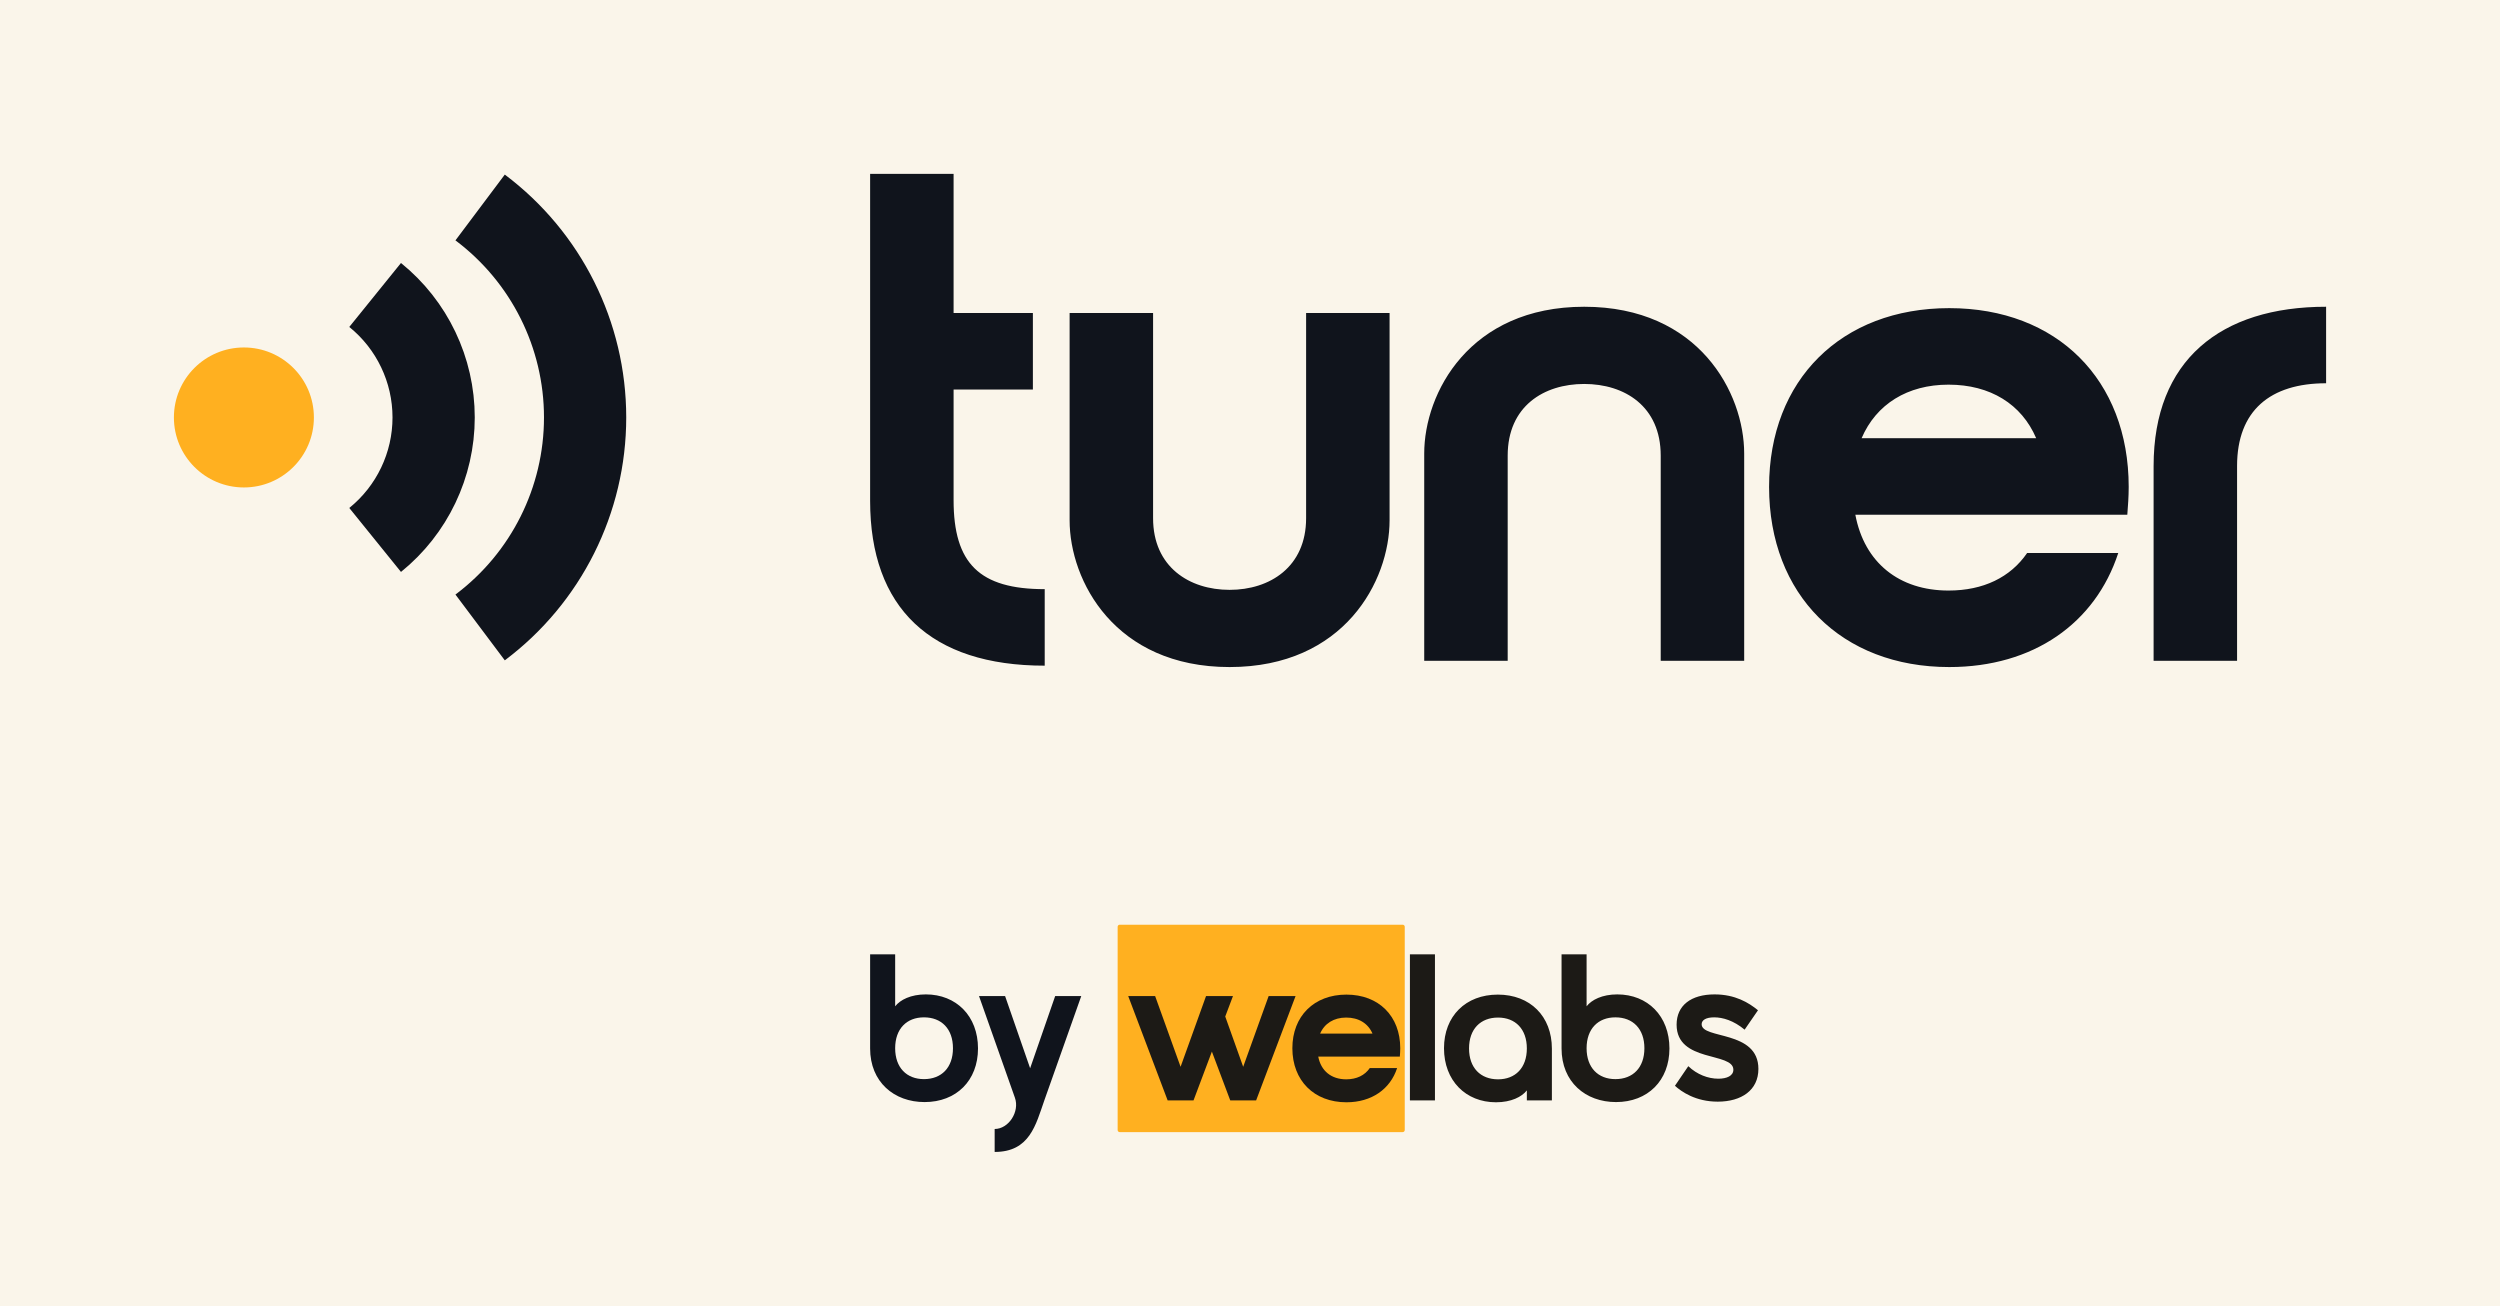
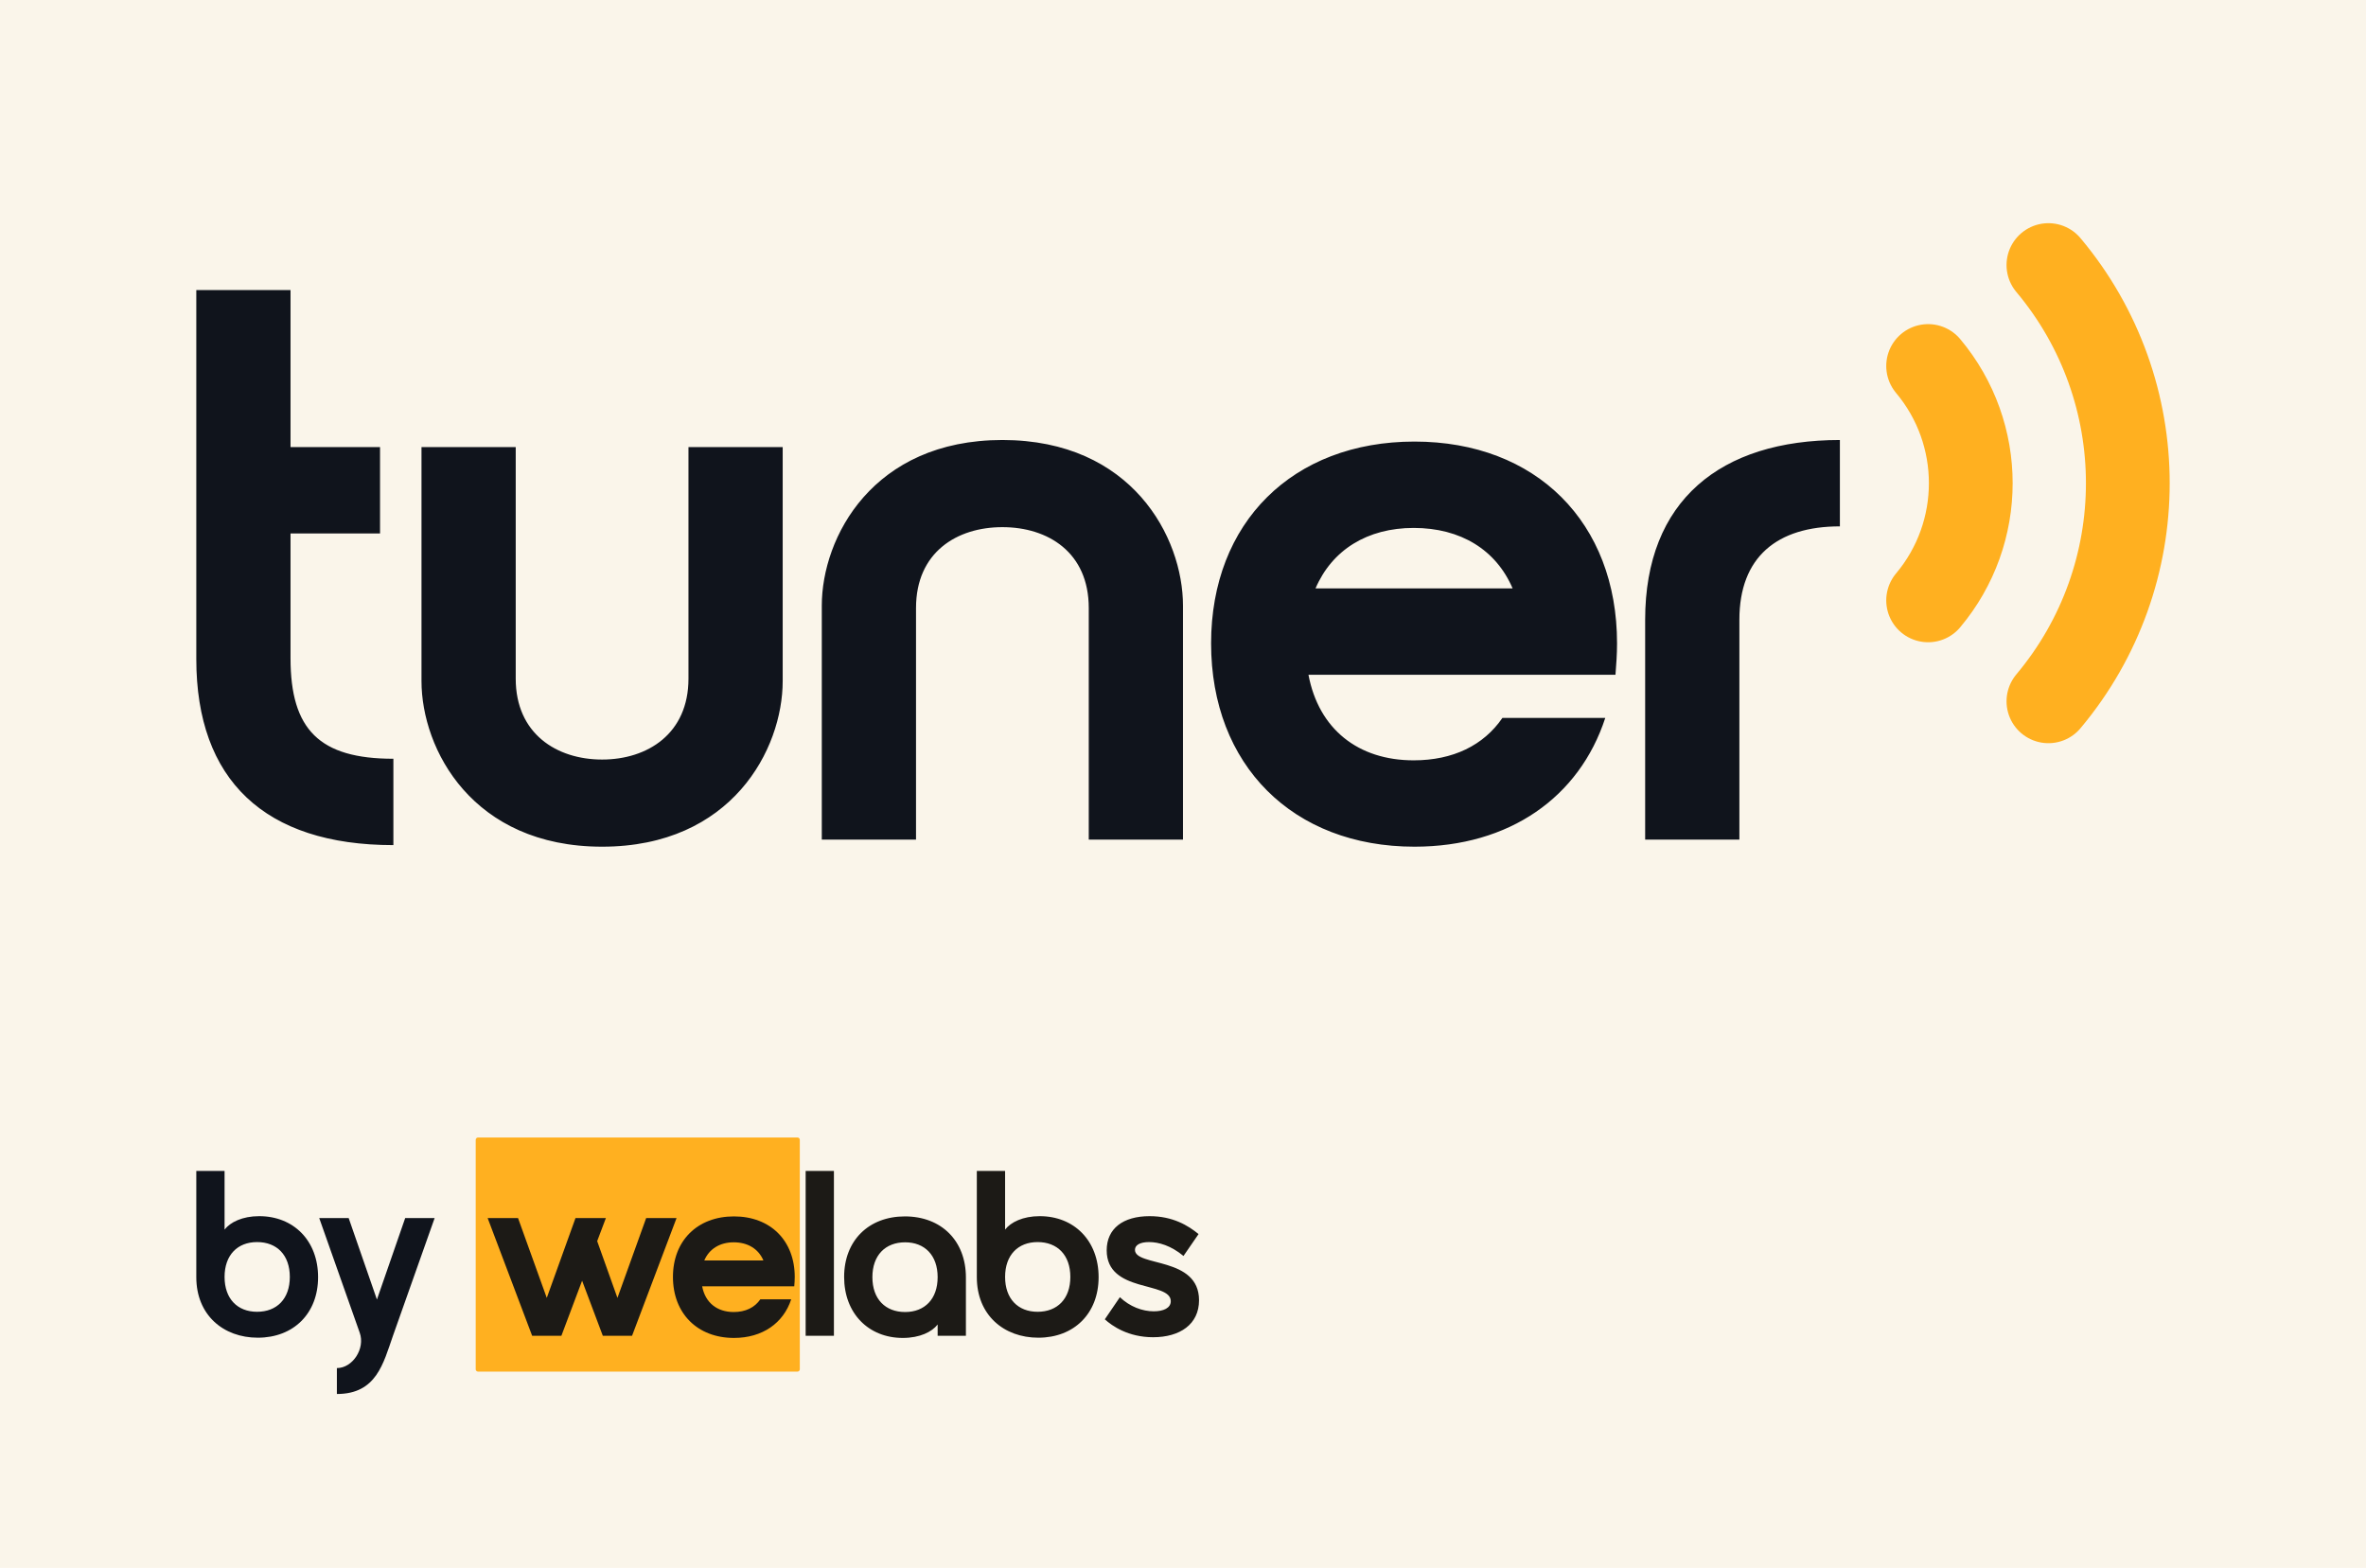
- <svg xmlns="http://www.w3.org/2000/svg" viewBox="-75.00 -75.00 1078.24 563.28">
-   <rect x="-75.00" y="-75.00" width="1078.24" height="563.28" fill="#FAF5EA" />
-   <svg x="-26.41" y="-15.70" width="241.50" height="241.50" viewBox="0 0 64 64">
-     <g fill="none" stroke="#10141C" stroke-width="9.4" stroke-linecap="butt">
-       <path d="M30 18A18 18 0 0 1 30 46" />
-       <path d="M42 8A30 30 0 0 1 42 56" />
-     </g>
-     <circle cx="15" cy="32" r="8" fill="#FFB020" />
-   </svg>
-   <path d="M84.60 179.10C56.40 179.10 45.30 168.00 45.30 140.70V93.00H79.50V60.00H45.30V0.00H9.30V141.00C9.30 187.20 35.40 212.10 84.60 212.10Z M164.34 212.70C213.84 212.70 233.34 175.50 233.34 149.40V60.00H197.34V148.50C197.34 169.50 181.74 179.40 164.34 179.40C146.94 179.40 131.34 169.50 131.34 148.50V60.00H95.34V149.40C95.34 175.50 114.84 212.70 164.34 212.70Z M317.28 57.30C267.78 57.30 248.28 94.50 248.28 120.60V210.00H284.28V121.50C284.28 100.20 299.88 90.60 317.28 90.60C334.68 90.60 350.28 100.20 350.28 121.50V210.00H386.28V120.60C386.28 94.50 366.78 57.30 317.28 57.30Z M436.92 114.00C443.22 99.30 456.72 90.90 474.42 90.90C492.42 90.90 505.92 99.30 512.22 114.00ZM474.42 179.70C453.12 179.70 438.12 167.70 434.22 147.00H551.52C551.82 143.10 552.12 139.20 552.12 135.00C552.12 88.80 521.22 57.90 474.72 57.90C428.22 57.90 397.02 88.80 397.02 135.00C397.02 181.50 428.22 212.70 474.72 212.70C511.02 212.70 537.72 193.80 547.62 163.50H508.32C501.12 174.00 489.42 179.70 474.42 179.70Z M562.86 126.00V210.00H598.86V126.00C598.86 102.00 613.26 90.30 637.26 90.30V57.30C591.66 57.30 562.86 80.40 562.86 126.00Z" fill="#10141C" transform="translate(290.98 0)" />
-   <g transform="translate(297.49 336.60) scale(0.3)">
+ <svg xmlns="http://www.w3.org/2000/svg" viewBox="-65.70 -110.83 903.97 599.11">
+   <rect x="-65.70" y="-110.83" width="903.97" height="599.11" fill="#FAF5EA" />
+   <path d="M84.60 179.10C56.40 179.10 45.30 168.00 45.30 140.70V93.00H79.50V60.00H45.30V0.00H9.30V141.00C9.30 187.20 35.40 212.10 84.60 212.10Z M164.34 212.70C213.84 212.70 233.34 175.50 233.34 149.40V60.00H197.34V148.50C197.34 169.50 181.74 179.40 164.34 179.40C146.94 179.40 131.34 169.50 131.34 148.50V60.00H95.34V149.40C95.34 175.50 114.84 212.70 164.34 212.70Z M317.28 57.30C267.78 57.30 248.28 94.50 248.28 120.60V210.00H284.28V121.50C284.28 100.20 299.88 90.60 317.28 90.60C334.68 90.60 350.28 100.20 350.28 121.50V210.00H386.28V120.60C386.28 94.50 366.78 57.30 317.28 57.30Z M436.92 114.00C443.22 99.30 456.72 90.90 474.42 90.90C492.42 90.90 505.92 99.30 512.22 114.00ZM474.42 179.70C453.12 179.70 438.12 167.70 434.22 147.00H551.52C551.82 143.10 552.12 139.20 552.12 135.00C552.12 88.80 521.22 57.90 474.72 57.90C428.22 57.90 397.02 88.80 397.02 135.00C397.02 181.50 428.22 212.70 474.72 212.70C511.02 212.70 537.72 193.80 547.62 163.50H508.32C501.12 174.00 489.42 179.70 474.42 179.70Z M562.86 126.00V210.00H598.86V126.00C598.86 102.00 613.26 90.30 637.26 90.30V57.30C591.66 57.30 562.86 80.40 562.86 126.00Z" fill="#10141C" />
+   <path d="M670.97 29.02A69.67 69.67 0 0 1 670.97 118.58" fill="none" stroke="#FFB020" stroke-width="32" stroke-linecap="round" />
+   <path d="M716.93 -9.55A129.67 129.67 0 0 1 716.93 157.15" fill="none" stroke="#FFB020" stroke-width="32" stroke-linecap="round" />
+   <g transform="translate(6.51 336.60) scale(0.3)">
    <path d="M9.30 0.00V135.30C9.30 183.60 43.80 212.40 87.60 212.40C133.20 212.40 164.40 181.50 164.40 135.30C164.40 88.80 133.20 57.60 89.40 57.60C67.80 57.60 52.50 65.40 45.30 74.70V0.00ZM128.40 135.00C128.40 162.90 111.90 179.40 86.70 179.40C61.80 179.40 45.30 162.90 45.30 135.00C45.30 107.10 61.80 90.60 86.70 90.60C111.90 90.60 128.40 107.10 128.40 135.00Z M217.44 206.10C224.64 226.20 208.44 251.10 188.34 251.10V284.10C238.74 284.10 247.44 245.10 259.74 210.00L312.84 60.00H275.34L239.34 163.80L203.34 60.00H165.84Z" fill="#10141C" />
    <rect x="365.14" y="-42.60" width="412.77" height="298.20" rx="3" fill="#FFB020" />
    <g transform="translate(380.34 0)">
      <path d="M56.70 210.00H93.90L120.30 139.80L146.70 210.00H183.90L240.60 60.00H201.90L165.30 161.70L139.50 89.40L150.60 60.00H111.90L75.30 161.70L38.70 60.00H0.00ZM275.90 114.00C282.20 99.30 295.70 90.90 313.40 90.90C331.40 90.90 344.90 99.30 351.20 114.00ZM313.40 179.70C292.10 179.70 277.10 167.70 273.20 147.00H390.50C390.80 143.10 391.10 139.20 391.10 135.00C391.10 88.80 360.20 57.90 313.70 57.90C267.20 57.90 236.00 88.80 236.00 135.00C236.00 181.50 267.20 212.70 313.70 212.70C350.00 212.70 376.70 193.80 386.60 163.50H347.30C340.10 174.00 328.40 179.70 313.40 179.70Z" fill="#1C1A16" />
      <path d="M405.00 210.00H441.00V0.00H405.00ZM531.40 57.90C485.20 57.90 454.00 88.80 454.00 135.00C454.00 181.50 485.20 212.70 528.70 212.70C550.60 212.70 565.90 204.90 573.10 195.60V210.00H609.10V135.60C609.10 89.10 577.90 57.90 531.40 57.90ZM573.10 135.30C573.10 163.20 556.60 179.70 531.70 179.70C506.50 179.70 490.00 163.20 490.00 135.30C490.00 107.40 506.50 90.90 531.70 90.90C556.60 90.90 573.10 107.40 573.10 135.30ZM623.00 0.00V135.30C623.00 183.60 657.50 212.40 701.30 212.40C746.90 212.40 778.10 181.50 778.10 135.30C778.10 88.80 746.90 57.60 703.10 57.60C681.50 57.60 666.20 65.40 659.00 74.70V0.00ZM742.10 135.00C742.10 162.90 725.60 179.40 700.40 179.40C675.50 179.40 659.00 162.90 659.00 135.00C659.00 107.10 675.50 90.60 700.40 90.60C725.60 90.60 742.10 107.10 742.10 135.00ZM824.40 100.50C824.40 94.50 830.70 90.60 842.40 90.60C854.70 90.60 870.30 95.10 886.20 108.30L905.40 80.40C892.20 69.60 872.70 57.60 843.00 57.60C809.10 57.60 788.40 73.50 788.40 101.10C788.40 156.00 870.00 140.10 870.00 165.90C870.00 174.60 860.70 178.80 848.40 178.80C833.70 178.80 817.80 172.80 805.20 160.80L786.00 189.00C795.30 197.40 815.70 211.80 847.50 211.80C881.70 211.80 906.00 195.30 906.00 164.70C906.00 108.60 824.40 122.40 824.40 100.50Z" fill="#1C1A16" />
    </g>
  </g>
</svg>
